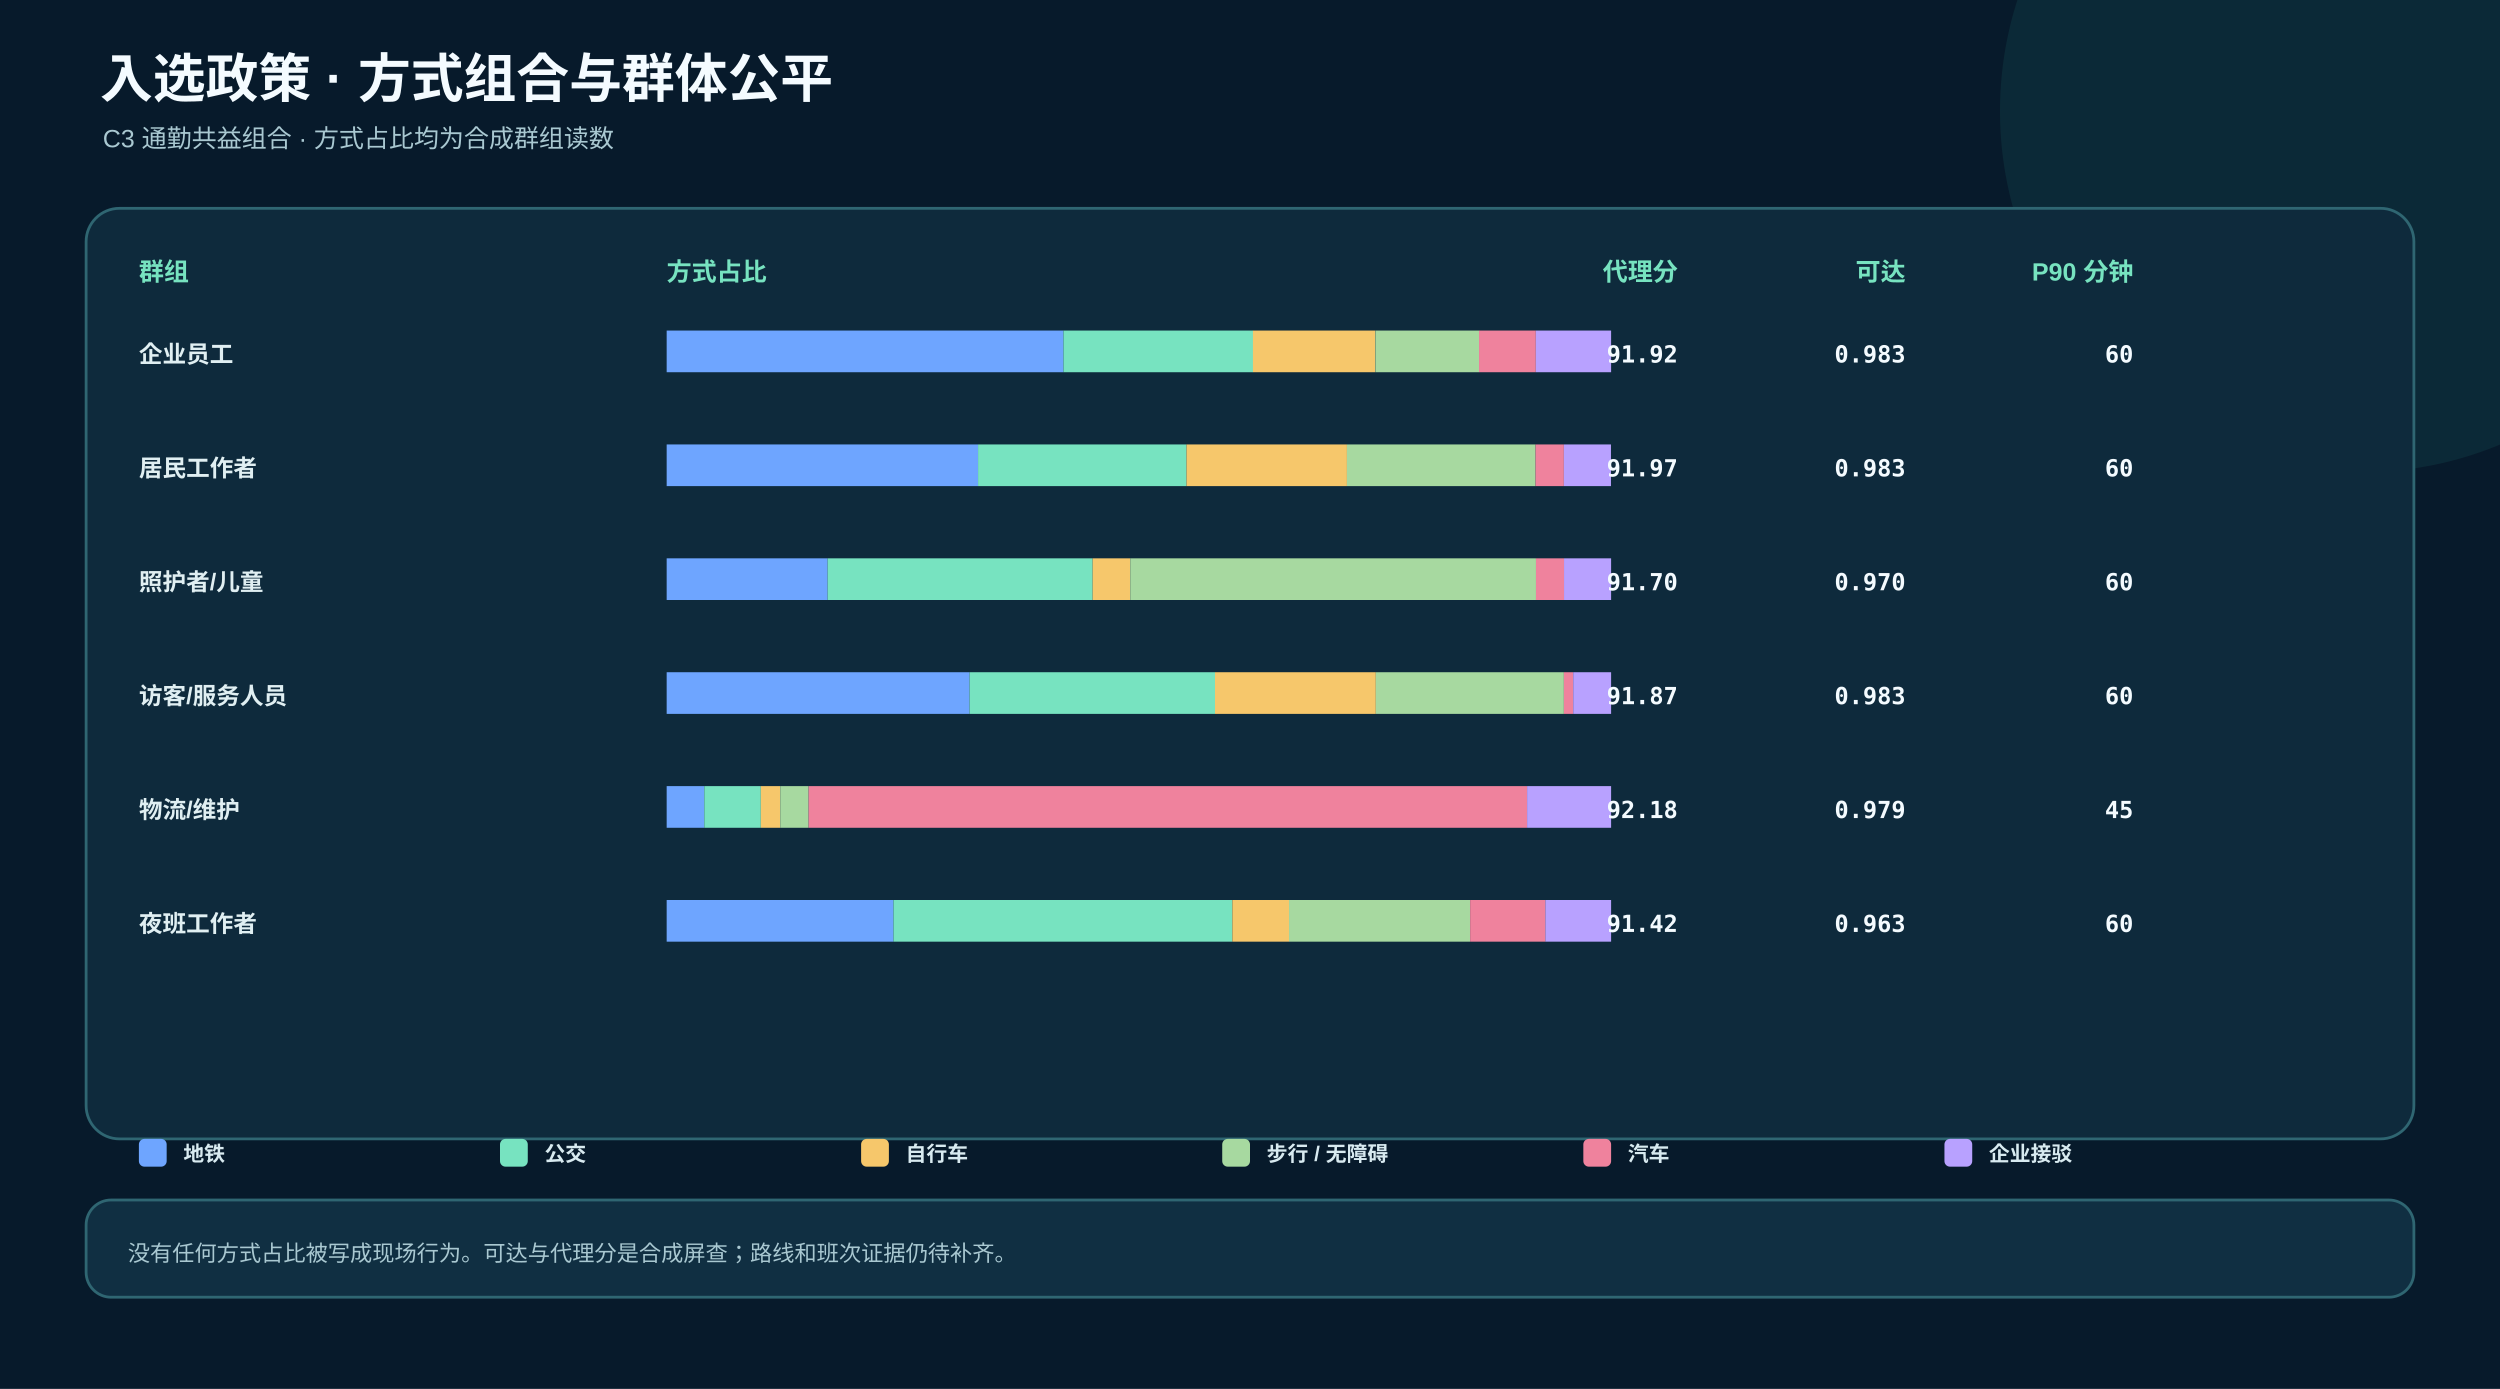
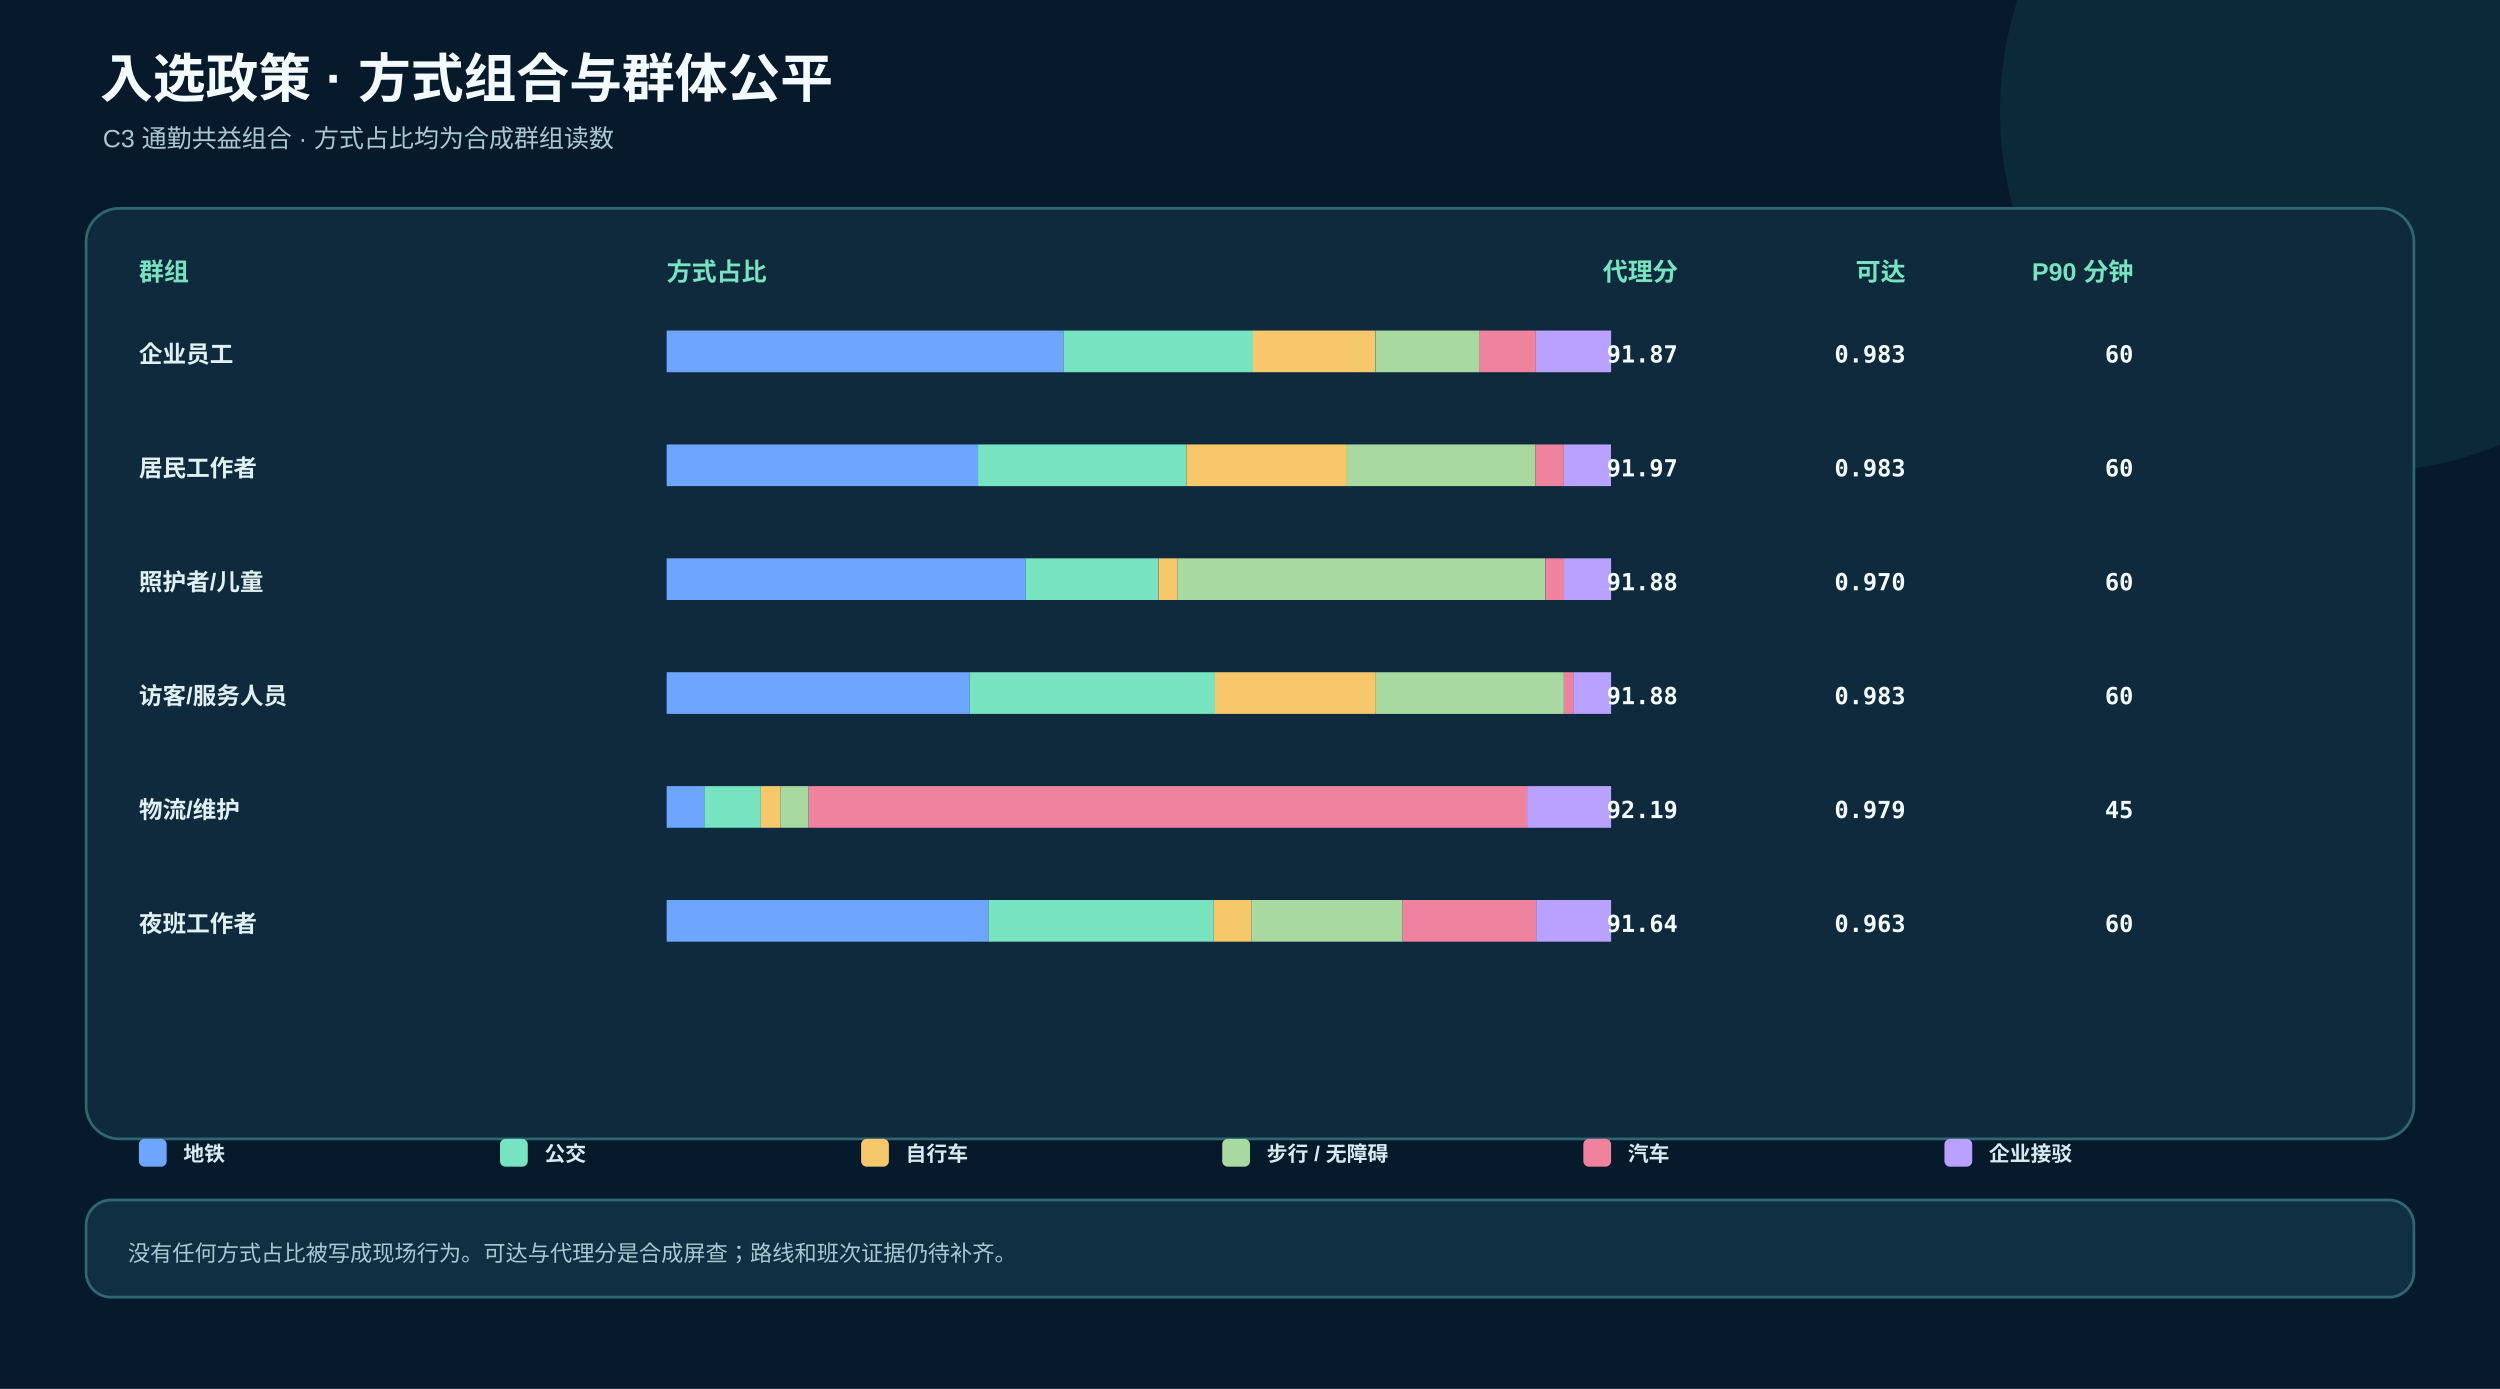
<svg xmlns="http://www.w3.org/2000/svg" width="1800" height="1000" viewBox="0 0 1800 1000" role="img" aria-labelledby="title desc">
  <style>.bg{fill:#071a2b}.panel{fill:#0e2a3c;stroke:#2f6672;stroke-width:2}.title{font:800 38px PingFang SC,Microsoft YaHei,Arial,sans-serif;fill:#f4fbff}.sub{font:500 18px PingFang SC,Microsoft YaHei,Arial,sans-serif;fill:#a9c8d1}.section{font:800 18px PingFang SC,Microsoft YaHei,Arial,sans-serif;fill:#77e3c0}.row{font:650 17px PingFang SC,Microsoft YaHei,Arial,sans-serif;fill:#e0eff2}.score{font:800 17px SFMono-Regular,Consolas,monospace;fill:#f4fbff}.legend{font:600 15px PingFang SC,Microsoft YaHei,Arial,sans-serif;fill:#d8eaf0}.foot{font:500 16px PingFang SC,Microsoft YaHei,Arial,sans-serif;fill:#a9c8d1}</style>
  <rect width="1800" height="1000" class="bg" />
  <circle cx="1700" cy="80" r="260" fill="#2a9d8f" opacity=".12" />
  <text x="72" y="70" class="title" text-anchor="start">入选政策 · 方式组合与群体公平</text>
  <text x="74" y="106" class="sub" text-anchor="start">C3 通勤共益组合 · 方式占比均为合成群组读数</text>
  <rect x="62" y="150" width="1676" height="670" rx="24" class="panel" />
  <text x="100" y="202" class="section" text-anchor="start">群组</text>
  <text x="480" y="202" class="section" text-anchor="start">方式占比</text>
  <text x="1208" y="202" class="section" text-anchor="end">代理分</text>
  <text x="1372" y="202" class="section" text-anchor="end">可达</text>
  <text x="1536" y="202" class="section" text-anchor="end">P90 分钟</text>
  <g>
    <text x="100" y="261" class="row" text-anchor="start">企业员工</text>
    <rect x="480.0" y="238" width="285.7" height="30" fill="#6ea5ff" />
    <rect x="765.7" y="238" width="136.5" height="30" fill="#77e3c0" />
    <rect x="902.1" y="238" width="88.1" height="30" fill="#f6c76b" />
    <rect x="990.3" y="238" width="74.7" height="30" fill="#a7d9a0" />
    <rect x="1064.9" y="238" width="40.9" height="30" fill="#ef829d" />
    <rect x="1105.8" y="238" width="54.2" height="30" fill="#b8a1ff" />
-     <text x="1208" y="261" class="score" text-anchor="end">91.92</text>
+     <text x="1208" y="261" class="score" text-anchor="end">91.87</text>
    <text x="1372" y="261" class="score" text-anchor="end">0.983</text>
    <text x="1536" y="261" class="score" text-anchor="end">60</text>
  </g>
  <g>
    <text x="100" y="343" class="row" text-anchor="start">居民工作者</text>
    <rect x="480.0" y="320" width="224.2" height="30" fill="#6ea5ff" />
    <rect x="704.2" y="320" width="150.1" height="30" fill="#77e3c0" />
    <rect x="854.3" y="320" width="115.5" height="30" fill="#f6c76b" />
    <rect x="969.8" y="320" width="135.8" height="30" fill="#a7d9a0" />
    <rect x="1105.6" y="320" width="20.4" height="30" fill="#ef829d" />
    <rect x="1126.0" y="320" width="33.9" height="30" fill="#b8a1ff" />
    <text x="1208" y="343" class="score" text-anchor="end">91.97</text>
    <text x="1372" y="343" class="score" text-anchor="end">0.983</text>
    <text x="1536" y="343" class="score" text-anchor="end">60</text>
  </g>
  <g>
    <text x="100" y="425" class="row" text-anchor="start">照护者/儿童</text>
-     <rect x="480.0" y="402" width="115.9" height="30" fill="#6ea5ff" />
-     <rect x="595.9" y="402" width="190.8" height="30" fill="#77e3c0" />
-     <rect x="786.7" y="402" width="27.1" height="30" fill="#f6c76b" />
-     <rect x="813.8" y="402" width="292.1" height="30" fill="#a7d9a0" />
-     <rect x="1105.9" y="402" width="20.2" height="30" fill="#ef829d" />
+     <rect x="480.0" y="402" width="258.5" height="30" fill="#6ea5ff" />
+     <rect x="738.5" y="402" width="95.5" height="30" fill="#77e3c0" />
+     <rect x="834.1" y="402" width="13.7" height="30" fill="#f6c76b" />
+     <rect x="847.7" y="402" width="264.9" height="30" fill="#a7d9a0" />
+     <rect x="1112.7" y="402" width="13.4" height="30" fill="#ef829d" />
    <rect x="1126.1" y="402" width="33.9" height="30" fill="#b8a1ff" />
-     <text x="1208" y="425" class="score" text-anchor="end">91.70</text>
+     <text x="1208" y="425" class="score" text-anchor="end">91.88</text>
    <text x="1372" y="425" class="score" text-anchor="end">0.970</text>
    <text x="1536" y="425" class="score" text-anchor="end">60</text>
  </g>
  <g>
    <text x="100" y="507" class="row" text-anchor="start">访客/服务人员</text>
    <rect x="480.0" y="484" width="218.1" height="30" fill="#6ea5ff" />
    <rect x="698.1" y="484" width="176.7" height="30" fill="#77e3c0" />
    <rect x="874.8" y="484" width="115.8" height="30" fill="#f6c76b" />
    <rect x="990.6" y="484" width="135.4" height="30" fill="#a7d9a0" />
    <rect x="1126.0" y="484" width="6.7" height="30" fill="#ef829d" />
    <rect x="1132.7" y="484" width="27.3" height="30" fill="#b8a1ff" />
-     <text x="1208" y="507" class="score" text-anchor="end">91.87</text>
+     <text x="1208" y="507" class="score" text-anchor="end">91.88</text>
    <text x="1372" y="507" class="score" text-anchor="end">0.983</text>
    <text x="1536" y="507" class="score" text-anchor="end">60</text>
  </g>
  <g>
    <text x="100" y="589" class="row" text-anchor="start">物流/维护</text>
    <rect x="480.0" y="566" width="27.1" height="30" fill="#6ea5ff" />
    <rect x="507.1" y="566" width="40.7" height="30" fill="#77e3c0" />
    <rect x="547.8" y="566" width="14.0" height="30" fill="#f6c76b" />
    <rect x="561.8" y="566" width="20.4" height="30" fill="#a7d9a0" />
    <rect x="582.2" y="566" width="517.3" height="30" fill="#ef829d" />
    <rect x="1099.5" y="566" width="60.5" height="30" fill="#b8a1ff" />
-     <text x="1208" y="589" class="score" text-anchor="end">92.18</text>
+     <text x="1208" y="589" class="score" text-anchor="end">92.19</text>
    <text x="1372" y="589" class="score" text-anchor="end">0.979</text>
    <text x="1536" y="589" class="score" text-anchor="end">45</text>
  </g>
  <g>
    <text x="100" y="671" class="row" text-anchor="start">夜班工作者</text>
-     <rect x="480.0" y="648" width="163.3" height="30" fill="#6ea5ff" />
-     <rect x="643.3" y="648" width="244.0" height="30" fill="#77e3c0" />
-     <rect x="887.3" y="648" width="40.9" height="30" fill="#f6c76b" />
-     <rect x="928.1" y="648" width="130.4" height="30" fill="#a7d9a0" />
-     <rect x="1058.5" y="648" width="54.3" height="30" fill="#ef829d" />
-     <rect x="1112.7" y="648" width="47.3" height="30" fill="#b8a1ff" />
-     <text x="1208" y="671" class="score" text-anchor="end">91.42</text>
+     <rect x="480.0" y="648" width="231.7" height="30" fill="#6ea5ff" />
+     <rect x="711.7" y="648" width="162.2" height="30" fill="#77e3c0" />
+     <rect x="873.9" y="648" width="27.3" height="30" fill="#f6c76b" />
+     <rect x="901.2" y="648" width="108.7" height="30" fill="#a7d9a0" />
+     <rect x="1009.9" y="648" width="96.3" height="30" fill="#ef829d" />
+     <rect x="1106.1" y="648" width="53.9" height="30" fill="#b8a1ff" />
+     <text x="1208" y="671" class="score" text-anchor="end">91.64</text>
    <text x="1372" y="671" class="score" text-anchor="end">0.963</text>
    <text x="1536" y="671" class="score" text-anchor="end">60</text>
  </g>
  <g transform="translate(100 820)">
    <rect width="20" height="20" rx="4" fill="#6ea5ff" />
    <text x="32" y="16" class="legend">地铁</text>
  </g>
  <g transform="translate(360 820)">
    <rect width="20" height="20" rx="4" fill="#77e3c0" />
    <text x="32" y="16" class="legend">公交</text>
  </g>
  <g transform="translate(620 820)">
    <rect width="20" height="20" rx="4" fill="#f6c76b" />
    <text x="32" y="16" class="legend">自行车</text>
  </g>
  <g transform="translate(880 820)">
    <rect width="20" height="20" rx="4" fill="#a7d9a0" />
    <text x="32" y="16" class="legend">步行 / 无障碍</text>
  </g>
  <g transform="translate(1140 820)">
    <rect width="20" height="20" rx="4" fill="#ef829d" />
    <text x="32" y="16" class="legend">汽车</text>
  </g>
  <g transform="translate(1400 820)">
    <rect width="20" height="20" rx="4" fill="#b8a1ff" />
    <text x="32" y="16" class="legend">企业接驳</text>
  </g>
  <rect x="62" y="864" width="1676" height="70" rx="18" fill="#102f42" stroke="#2f6672" stroke-width="2" />
  <text x="92" y="908" class="foot" text-anchor="start">没有任何方式占比被写成现场行为。可达与代理分是合成屏查；路线和班次证据仍待补齐。</text>
</svg>
